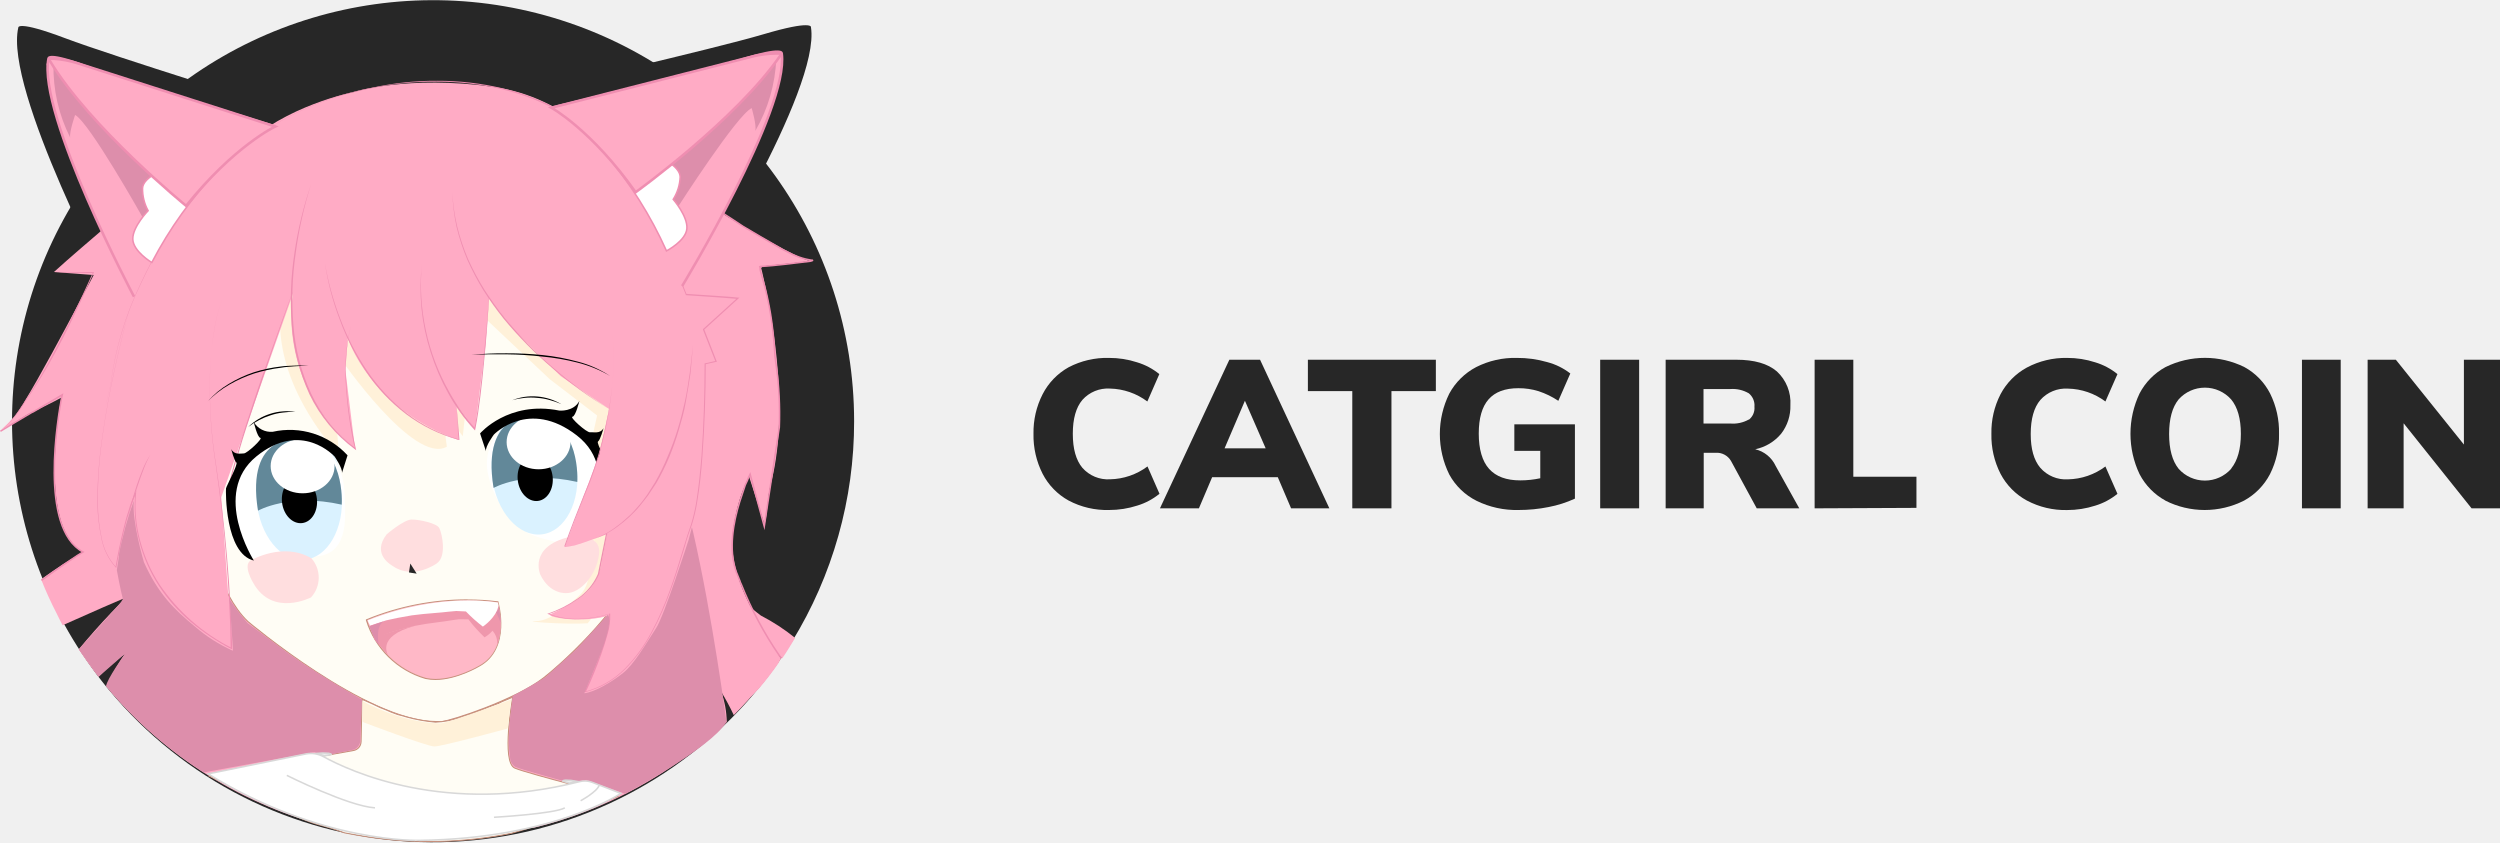
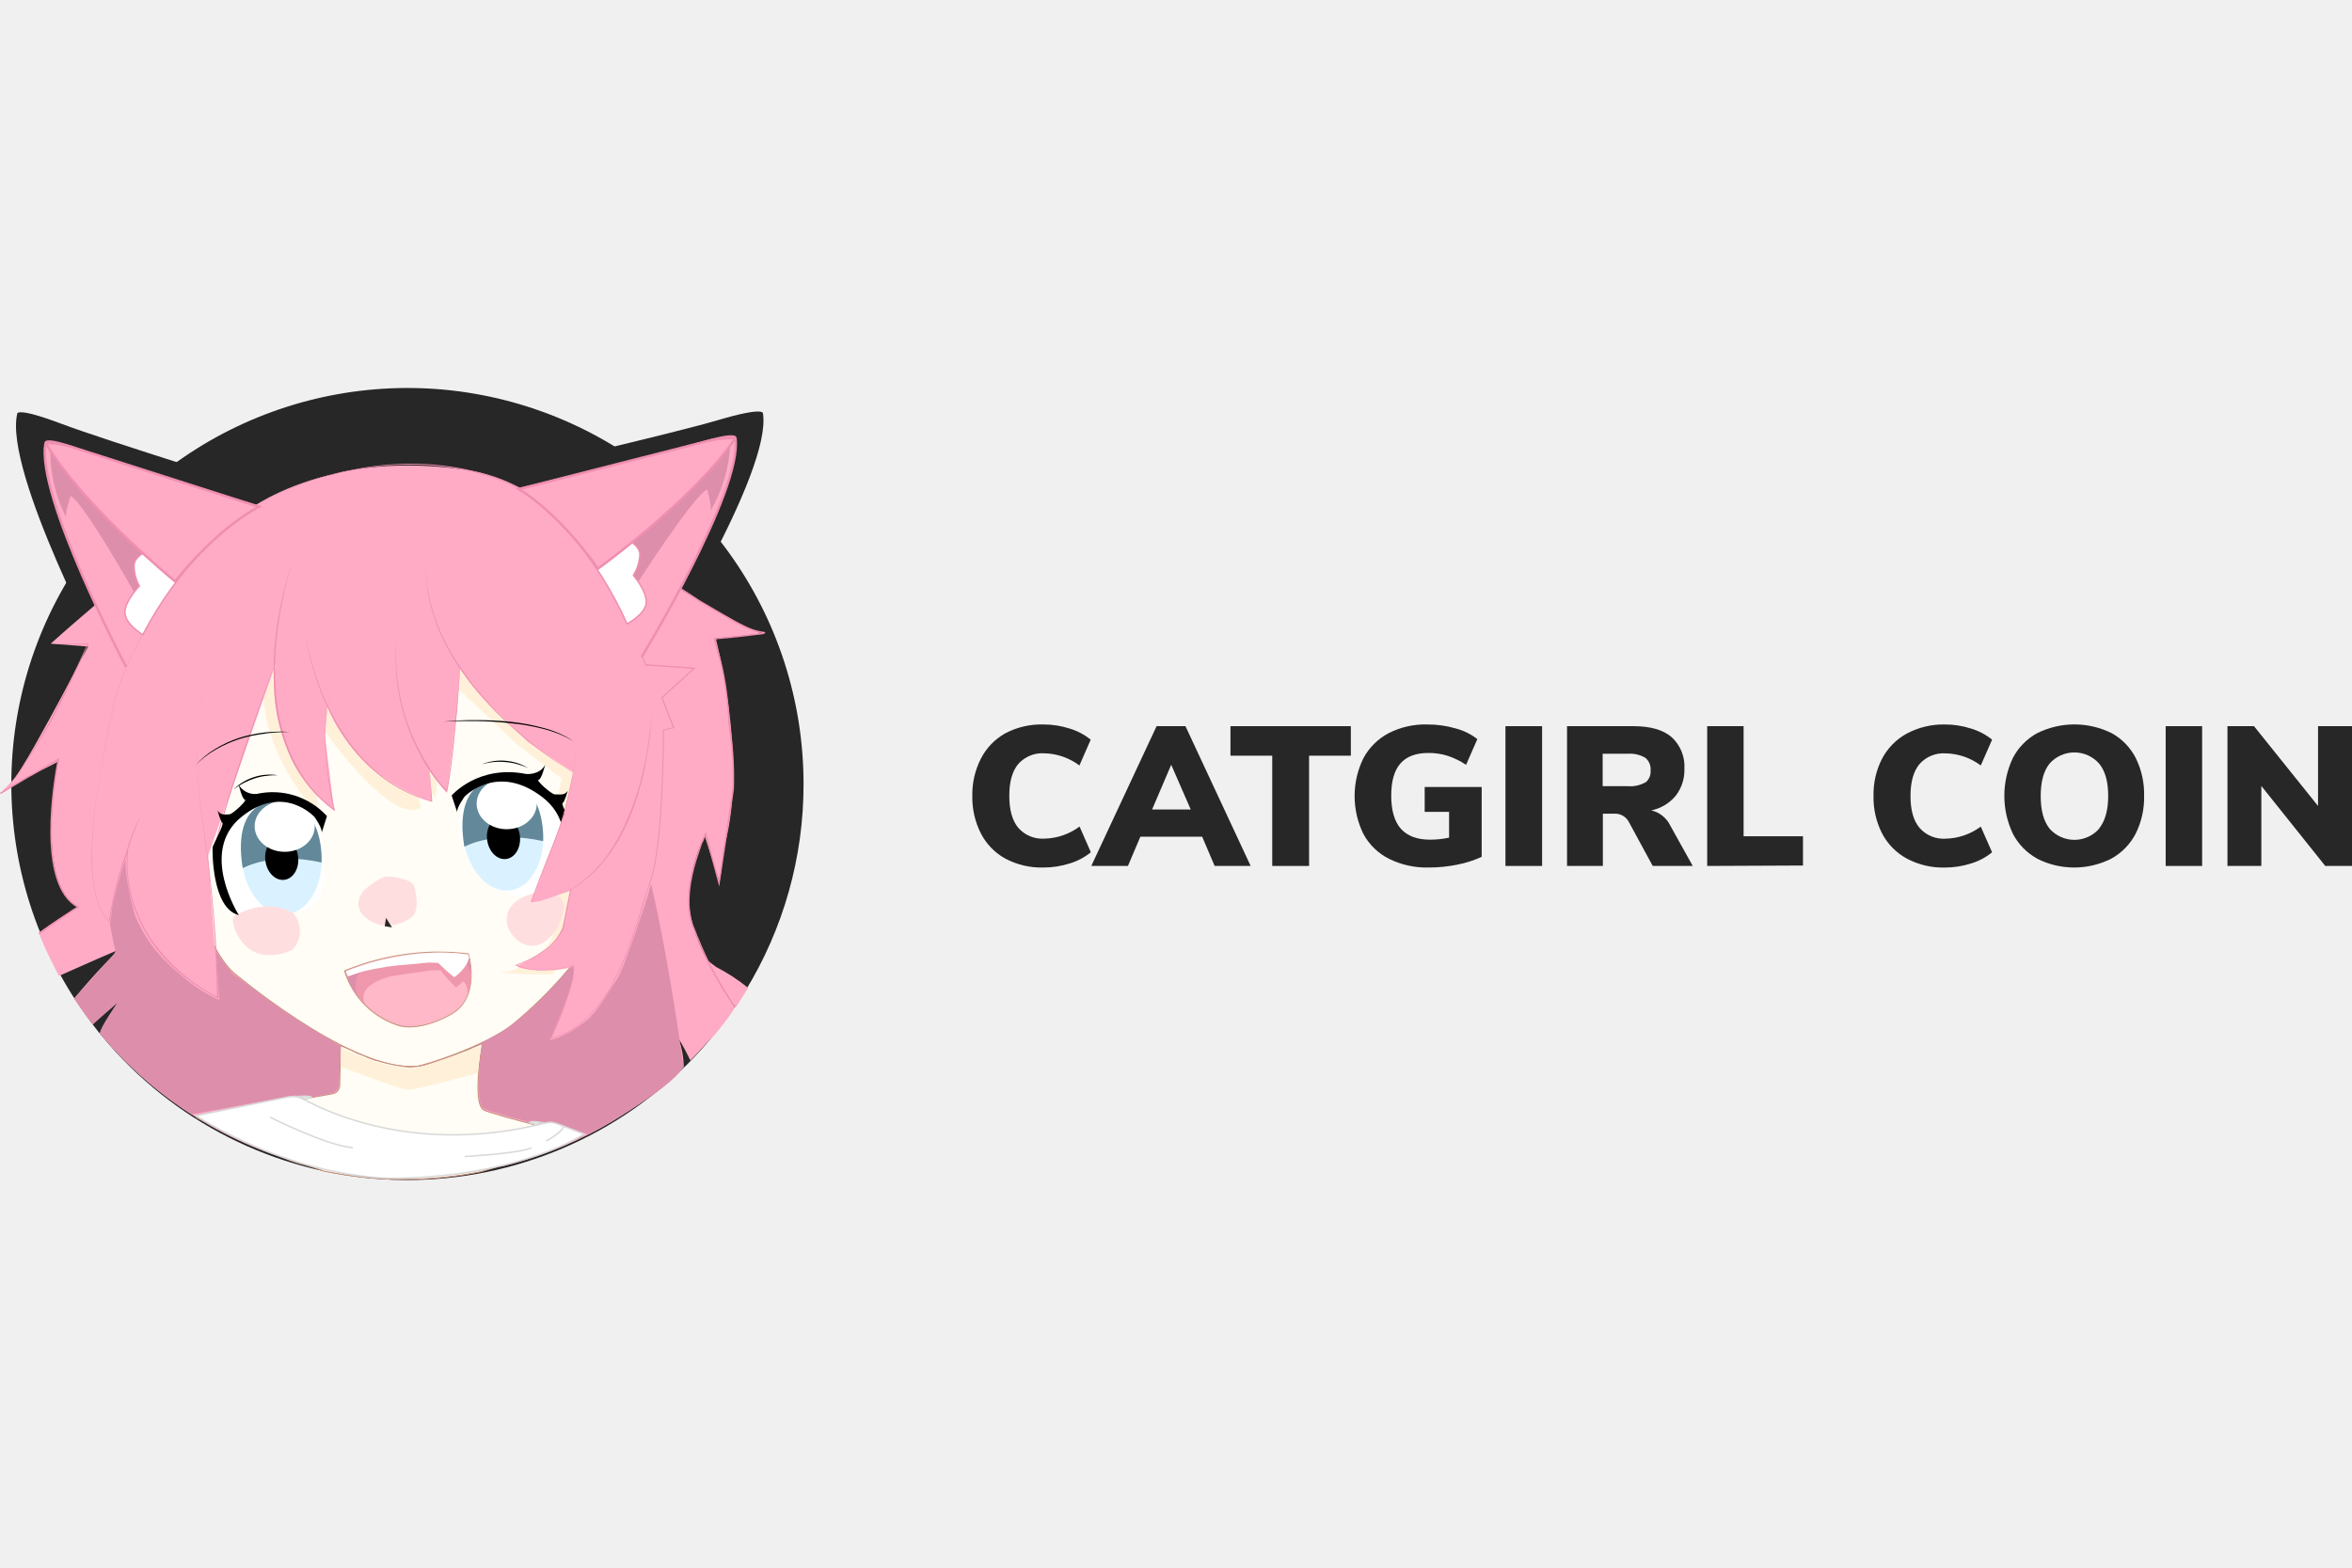
- <svg viewBox="0 0 481.96 162.34">
+ <svg xmlns="http://www.w3.org/2000/svg" version="1.1" baseProfile="full" width="300" height="200" viewBox="0 0 481.96 162.34">
  <defs>
-     <style>.cls-1{fill:#272727;}.cls-16,.cls-2{fill:#ffabc5;}.cls-18,.cls-3{fill:#fffdf5;}.cls-4{fill:#c68f7b;}.cls-5{fill:#ffb8c7;}.cls-6{fill:#fff1d9;}.cls-7{fill:#ffdedf;}.cls-8{fill:#ef97ac;}.cls-9{fill:#daf2ff;}.cls-10,.cls-20,.cls-21{fill:#fff;}.cls-11{fill:#cc9e36;stroke:#000;}.cls-11,.cls-16,.cls-17,.cls-18,.cls-20,.cls-21,.cls-22{stroke-miterlimit:10;}.cls-11,.cls-18{stroke-width:0.2px;}.cls-12{fill:#628899;}.cls-13{opacity:0.39;}.cls-14,.cls-17{fill:none;}.cls-15{fill:#ef8eb1;}.cls-16,.cls-17,.cls-20{stroke:#ef8eb1;}.cls-16{stroke-width:0.5px;}.cls-17,.cls-20,.cls-21,.cls-22{stroke-width:0.3px;}.cls-18{stroke:#c68f7b;}.cls-19{fill:#dd8eab;}.cls-21,.cls-22{stroke:#d8d8d8;}.cls-22{fill:#ededed;}</style>
+     <style>
+             .cls-1{fill:#272727;}
+             .cls-16,.cls-2{fill:#ffabc5;}
+             .cls-18,.cls-3{fill:#fffdf5;}
+             .cls-4{fill:#c68f7b;}
+             .cls-5{fill:#ffb8c7;}
+             .cls-6{fill:#fff1d9;}
+             .cls-7{fill:#ffdedf;}
+             .cls-8{fill:#ef97ac;}
+             .cls-9{fill:#daf2ff;}
+             .cls-10,.cls-20,.cls-21{fill:#fff;}
+             .cls-11{fill:#cc9e36;stroke:#000;}
+             .cls-11,.cls-16,.cls-17,.cls-18,.cls-20,.cls-21,.cls-22{stroke-miterlimit:10;}
+             .cls-11,.cls-18{stroke-width:0.2px;}
+             .cls-12{fill:#628899;}
+             .cls-13{opacity:0.39;}
+             .cls-14,.cls-17{fill:none;}
+             .cls-15{fill:#ef8eb1;}
+             .cls-16,.cls-17,.cls-20{stroke:#ef8eb1;}
+             .cls-16{stroke-width:0.5px;}
+             .cls-17,.cls-20,.cls-21,.cls-22{stroke-width:0.3px;}
+             .cls-18{stroke:#c68f7b;}
+             .cls-19{fill:#dd8eab;}
+             .cls-21,.cls-22{stroke:#d8d8d8;}
+             .cls-22{fill:#ededed;}
+         </style>
  </defs>
  <g id="Layer_2" data-name="Layer 2">
    <g id="Layer_5" data-name="Layer 5">
      <path class="cls-1" d="M134,55.8s24.25-38.46,22.34-50.57c0,0,.36-1.44-9.17,1.38s-43.49,10.65-43.49,10.65" />
      <path class="cls-1" d="M22.08,57.39S.73,17.25,3.53,5.31c0,0-.25-1.45,9.05,2.06S55.16,21.2,55.16,21.2" />
    </g>
    <g id="Layer_19" data-name="Layer 19">
      <path class="cls-1" d="M164.66,81.18a80.89,80.89,0,0,1-12,42.55c-.7,1.14-1.43,2.24-2.2,3.33-.11.19-.25.38-.37.56-1.17,1.68-2.4,3.29-3.71,4.88-.49.6-1,1.21-1.49,1.79-1.24,1.45-2.57,2.87-3.92,4.23-.44.44-.89.88-1.35,1.3A81.14,81.14,0,0,1,21,133c-.52-.61-1-1.21-1.47-1.82q-2-2.55-3.78-5.25A81.17,81.17,0,1,1,164.66,81.18Z" />
      <path class="cls-2" d="M141.53,119.48l-2.73,1.16a55.83,55.83,0,0,1,8.12,11.16,76.31,76.31,0,0,1-5.46,6.07A45.29,45.29,0,0,0,139,133.3a17.09,17.09,0,0,1,1.1,5.89,81.5,81.5,0,0,1-37.23,20.4H64.16a81.78,81.78,0,0,1-43.69-27.28A47.45,47.45,0,0,1,24.12,126,40.06,40.06,0,0,0,19,130.48q-2-2.58-3.81-5.3a130.29,130.29,0,0,1,13-13.65l97.09-15c1.36,6.94,21.42,22.15,21.42,22.15a38.54,38.54,0,0,1,6.59,4.3c-.82,1.35-1.59,2.64-2.48,3.94A94.88,94.88,0,0,0,141.53,119.48Z" />
      <path class="cls-3" d="M84.12,139.11c-13.37,0-36.11-19.1-36.34-19.29-10.73-10.23-13.4-48.51-13.42-48.9,0-.22.6-22,11.81-34.34C55.9,25.84,73,25,78,25c.7,0,1.09,0,1.09,0s1-.05,2.66-.05c4.75,0,16.89.44,26.89,4.55,13.75,5.65,18.7,21.72,19.56,24.89,1.26,4.69-.13,43.21-4.62,53.73-4.17,9.75-15.25,19.79-18.8,22.54-5.51,4.26-17.6,8.23-19.58,8.39-.36,0-.72,0-1.08,0Z" />
      <path class="cls-4" d="M81.76,25.07c5.19,0,17,.49,26.85,4.54,13,5.36,18.25,20.19,19.5,24.82s-.2,43.32-4.61,53.67-16.21,20.52-18.77,22.5C99.21,134.87,87,138.82,85.2,139c-.35,0-.71,0-1.08,0-13.49,0-36.28-19.27-36.28-19.27C37,109.42,34.46,70.92,34.46,70.92s.47-21.78,11.79-34.27C56.05,25.83,73.51,25.1,78,25.1c.7,0,1.08,0,1.08,0s1-.05,2.67-.05m0-.2c-1.65,0-2.65.05-2.68.05s-.39,0-1.07,0c-5,0-22.15.84-31.91,11.61C40.22,43,37.32,52,35.91,58.42a72.46,72.46,0,0,0-1.65,12.49A204.62,204.62,0,0,0,36.9,91.5c2.65,14.52,6.29,24.08,10.81,28.39.23.2,23,19.32,36.41,19.32.38,0,.74,0,1.1,0,2-.17,14.11-4.14,19.63-8.41,3.56-2.75,14.66-12.81,18.83-22.59,4.5-10.52,5.89-49.09,4.62-53.79-.85-3.17-5.82-19.28-19.61-25-10-4.12-22.17-4.56-26.93-4.56Z" />
      <path class="cls-5" d="M84,131a8.86,8.86,0,0,1-1.9-.2,16.86,16.86,0,0,1-11.38-11.22l0-.08.08,0a51.06,51.06,0,0,1,19.37-3.81A46.84,46.84,0,0,1,96,116H96l0,.06c0,.09,2.62,9-3.66,12.37C92.34,128.46,88.11,131,84,131Z" />
      <path class="cls-4" d="M90.11,115.74a47.24,47.24,0,0,1,5.83.36s2.67,8.86-3.61,12.25c0,0-4.2,2.54-8.37,2.54a8.52,8.52,0,0,1-1.88-.2,16.64,16.64,0,0,1-11.3-11.15,50.53,50.53,0,0,1,19.33-3.8m0-.2a51.31,51.31,0,0,0-19.42,3.82l-.15.07,0,.17A17,17,0,0,0,82,130.89a9.12,9.12,0,0,0,1.92.2c4.18,0,8.43-2.55,8.47-2.57,6.35-3.43,3.73-12.39,3.7-12.48l0-.12-.13,0a47.4,47.4,0,0,0-5.86-.36Z" />
      <path class="cls-6" d="M119,110.88a43.53,43.53,0,0,1-5.7,9.28c-4.21.28-13.25-.38-9.91-.43,2.59,0,6.08-2.85,8.36-5,1.53-1.39,1.76-3.32,1.91-5.37l1-5.13-8.12,2.49,6.64-17.82,1.93-8.8-9.13-7L91.85,59.78,89.22,84.1l-4-5.35.92,7.37C79.79,89.72,65.54,69,65.21,68.51l-1,4,1.13,15.29c-12.87-15-11.93-26.55-10.68-31.35L40.35,97.16l1.7,24c-9.77-12-12.13-47.42-12.13-47.42S30.3,56.6,38.26,44a32.46,32.46,0,0,1,3.46-4.59,29.44,29.44,0,0,1,7.53-5.86c11.34-6.28,25.3-5.65,25.3-5.65S91,27,104.07,32.41s18.26,20.17,19.51,24.81S123.37,100.55,119,110.88Z" />
      <path class="cls-7" d="M74.55,103s3.27-2.81,4.78-2.84,4.91.74,5.35,1.63c.59,1.17,1.47,5.55-.51,6.85,0,0-4.49,3.23-8.42.5C75.75,109.1,71.46,107,74.55,103Z" />
      <path class="cls-8" d="M90.3,119.4a29,29,0,0,0,3.12,3.47,6.42,6.42,0,0,0,3-4.17l-.29-1.92s-10.84-3.37-24.75,3.86a22.07,22.07,0,0,0,.8,2.62l3-1.32,2.12-.62,1.1-.28.86-.21.79-.19,2.1-.37,2.11-.29,1.5-.2,1.3-.2,1.41-.2Z" />
      <path class="cls-9" d="M57.12,85.11S44.5,91.26,55.85,104.8c0,0,3,3.12,6.71,2s3.36-12.77,3.36-12.77.26-7.07-5.43-10.16Z" />
      <polygon class="cls-1" points="79.1 108.64 78.84 110.36 80.33 110.59 79.1 108.64" />
      <path class="cls-10" d="M89.82,117.88a28.65,28.65,0,0,0,3.27,2.92s2.56-1.7,3-4l-.08-.62S84.93,114,70.88,119.6a4.88,4.88,0,0,0,.49,1l3.07-1,2.15-.47,2.8-.5,2.13-.25,2.16-.19,1.52-.13,1.33-.14,1.44-.13Z" />
      <polygon class="cls-11" points="53.33 100.22 53.64 100.67 64.62 100.08 64.79 99.52 53.23 100.08 53.33 100.22" />
      <path class="cls-10" d="M60.59,84.13S47,84,45.74,92.27c-.61,4.15-.62,11.9.91,14.27s11.64,1,14.78.67c2.49-.29,5.09-2,5.1-7.93s0-9.15-4.8-14.55Z" />
      <path class="cls-10" d="M112.79,85a10.19,10.19,0,0,1,3.52,8.82s-1.87,11.3-5.9,11.09a29.74,29.74,0,0,1-7.13-1.52,9.61,9.61,0,0,1-3.69-2.19,19.19,19.19,0,0,1-5.43-9.45,9.46,9.46,0,0,1,4-10.26C101.22,79.62,106,79.21,112.79,85Z" />
      <ellipse class="cls-9" cx="103.04" cy="91.04" rx="8.22" ry="12.06" transform="translate(-10.14 12.96) rotate(-6.86)" />
      <path class="cls-10" d="M59.54,84.68A18,18,0,0,0,54,87.59s3.2,7.31,10,5l-.24-1.24S62.61,84.31,59.54,84.68Z" />
      <ellipse class="cls-9" cx="57.68" cy="95.89" rx="8.22" ry="12.06" transform="translate(-7.52 4.95) rotate(-4.61)" />
      <path class="cls-12" d="M49.74,98.45s6-3.44,16.14-1.16c0,0,.8-11.76-8.2-12.63C57.68,84.66,47.27,83.21,49.74,98.45Z" />
      <path class="cls-12" d="M95.15,94.07s6-3.44,16.14-1.16c0,0,.8-11.75-8.2-12.62C103.09,80.29,92.68,78.83,95.15,94.07Z" />
      <ellipse cx="57.73" cy="96.49" rx="3.38" ry="4.38" transform="translate(-11.11 7.59) rotate(-6.86)" />
      <ellipse cx="103.18" cy="92.22" rx="3.38" ry="4.38" transform="translate(-10.28 12.99) rotate(-6.86)" />
      <ellipse class="cls-10" cx="58.34" cy="89.86" rx="6.16" ry="5.24" />
      <ellipse class="cls-10" cx="103.83" cy="85.23" rx="6.16" ry="5.24" />
      <path d="M92.55,83.56s5.43-6.37,15.26-4.41c0,0,2.76.29,3.89-1.87,0,0-.72,3-1.34,3.06s2.73,3.08,3.4,3,1.95.36,2.59-.8c0,0-.62,2.3-1.06,2.57s2.1,4.58,2.17,5.06.35,12.57-5.58,13.87c0,0,8.62-12.88-.67-20.09s-16-.17-16-.17S93.5,86.1,93.69,87Z" />
      <path class="cls-7" d="M48.44,108s6.14-3.6,11.6-.37a5.64,5.64,0,0,1-.08,7.54s-7.42,3.84-11.12-2.76C48.84,112.42,46.64,108.82,48.44,108Z" />
      <path class="cls-7" d="M104.14,110.73s-2.3-5.32,5.63-7.22c0,0,6.19-1,5.72,3.26s-3.73,7.61-6.3,7.57C109.19,114.34,106,114.66,104.14,110.73Z" />
      <path class="cls-2" d="M66.2,18.35,26.49,56.09S13.27,95.86,22.3,109.47h0L25.93,94.6s-6.14,16.68,18.64,30.49c.4.23-.07-3.31-.07-3.31L42.66,95.86,56.51,56.55s-3.54,17,11.94,30L66.57,71.22l.49-6s4.31,13.64,21.35,19.61h0L88,78l-.44-.56,4,5.33,2-16,.74-9.21,5.09,6.37,8.69,8.57,9.35,6.36-1.92,8.78-6.63,17.82,1.9-.3,1.78-.57L117,103l-1,5.14a10.53,10.53,0,0,1-2.21,5.3c-1.9,2.47-7.77,5-7.77,5-.41.68,6.79,1.76,11.57.14,1.48-.5-4.68,15-4.68,15s11-1.21,19.24-29.74,4.11-20.14,4.11-20.14L136,71.23l2-1.45-2.41-6.19,3.79-4.79-7.17-1.89s-9.06-36.18-37-40.14c-16.69-2.37-27.11,1-27.11,1S55,20.3,46.62,28.46,27.18,50.24,26.49,56.09Z" />
      <g class="cls-13">
        <path d="M126.14,93.49a59.71,59.71,0,0,1,.68,8.23,33.54,33.54,0,0,1-.25,4.13,10,10,0,0,1-1.18,3.93,11.28,11.28,0,0,0,1-4,33.17,33.17,0,0,0,.19-4.11A78.15,78.15,0,0,0,126.14,93.49Z" />
      </g>
      <path class="cls-2" d="M51.38,24.71l-42-12.47S25.87,52.5,26.82,57.72,51.19,24.77,51.19,24.77Z" />
      <line class="cls-2" x1="50.89" y1="72.49" x2="49.74" y2="72.49" />
      <line class="cls-14" x1="140.82" y1="43.07" x2="156.24" y2="50.08" />
      <polygon class="cls-2" points="13.53 24.84 9.35 13.29 12.51 14.75 17.1 19.61 21.8 44.69 13.53 24.84" />
      <path class="cls-2" d="M10.4,52.44c2.44-2.25,8.77-7.65,8.77-7.65l2.4-2,.38-.33,1.72,4.62a15.18,15.18,0,0,0,1,2.25c1.3,1.15,2.08-2.53,4.28-.44,0,.06.09.06.13.12s.25.23.33.29l0,.05a1.56,1.56,0,0,1,.29.28c.71.63,1.29,1.24,1.79,1.7a2,2,0,0,1,.29.28c.41.4.7.68.83.79.23.32,1.14,6.26,2.15,14.26,0,0,0,0,0,.1,1.38,10.62,3.12,24.76,4.25,33.87.64,5.52,1.08,9.19,1.08,9.19l-1.52.3,0,0h-.2l-3.13.62s-1.85.57-9.42,3.8v0h-.05c-3.35,1.43-7.83,3.37-13.7,6-.41-.78-.81-1.55-1.17-2.32A70.56,70.56,0,0,1,8,111.87l-.07-.2c3.25-2.31,5.72-3.88,7-4.64l1-.61c-9.09-5.11-3.92-30.77-4-30.31,0,0,.29.33-.13.55-1.09.64-3.35,1.72-5.45,2.74l-.31.14c-1.38.64-2.86,1.86-3.67,2.16-.36.19-2,1.12-2.13,1.14a26.43,26.43,0,0,0,2.32-2.31c.06-.09.16-.12.23-.25.24-.34.53-.68.78-1.07a6.91,6.91,0,0,0,.55-.82,6.21,6.21,0,0,0,.62-1c3.05-5,7.57-13.49,10.5-19,.21-.4.41-.8.56-1.15,0,0,.06-.09.07-.13C17.25,54.62,18.07,53,18.07,53a1.57,1.57,0,0,0-.29,0" />
      <path class="cls-2" d="M146.66,51.36s6.59,24.6,1.89,42.13c-.64,2.4-.48,5.18-1.15,7.65l-3-9.29a31.25,31.25,0,0,0-3.23,12.8c0,6.34,3.63,13.45,9.39,22.29-.12.18-.42.79-.54,1-1.18,1.7-2.19,3-3.5,4.56-.5.61-1.17,1.15-1.68,1.73-2.05-.28-3.07-.07-3.63-.47-2.1-1.53-23.49-18.71-23.16-19.16s12.14-69.15,12.14-69.15l8.32-4.8c-.45-.19,13,8.23,17.5,9.65C156.41,50.4,146.66,51.36,146.66,51.36Z" />
      <path class="cls-15" d="M52,24.89q-11.39-3.16-22.73-6.46L18,15.12l-5.66-1.7c-.95-.29-1.89-.58-2.82-.92l-.18-.07-.1,0s0,0,.1,0,0,.15,0,.24c0,.24.11.47.17.71.14.47.29.93.45,1.4,2.61,7.42,5.6,14.71,8.53,22l2.23,5.48,1.12,2.73c.37.91.77,1.82,1.06,2.76q1,2.79,1.8,5.63c.27,1,.53,1.9.76,2.86.11.48.21,1,.29,1.44a3.83,3.83,0,0,1,0,1.47,3.78,3.78,0,0,0,0-1.46c-.09-.49-.19-1-.31-1.45-.23-1-.51-1.9-.79-2.84-.58-1.88-1.21-3.75-1.86-5.6-.31-.94-.7-1.84-1.08-2.75l-1.13-2.73L18.3,36.8c-3-7.3-6-14.58-8.63-22-.16-.47-.31-.93-.45-1.41-.07-.24-.13-.48-.18-.73s-.09-.21,0-.49a.21.21,0,0,1,.18-.06l.08,0,.08,0,.16.07c.92.33,1.86.62,2.8.92L18,14.88l11.32,3.36Z" />
      <path class="cls-16" d="M25.84,57.2S7.2,22,9.35,11.3c0,0-.23-1.29,7.65,1.64S53.06,24.39,53.06,24.39" />
      <path class="cls-17" d="M146.8,51.52c-1.2-.33,1.95,4.23,2.61,17.31a7.09,7.09,0,0,1,.14,1l.09.6a68.1,68.1,0,0,1,.6,11.94l-2.5,16.45-.4,2.66-1.67-6.16v0l-1.06-3.91a8.05,8.05,0,0,0-.54,1.25.37.37,0,0,0-.07.14c-.12.21-.19.45-.33.71-.28.85-.68,2-1.06,3.2-1.22,3.91-2.21,9.23-.68,13.51.26.54.45,1.2.75,1.86,0,.14.12.31.19.47a70.44,70.44,0,0,0,7.39,13.86,3.88,3.88,0,0,0,.4.49" />
      <path class="cls-17" d="M146.82,51.52h0c-.14,0-.68-.12-.14-.16h0c2.52-.1,7.56-.76,9.54-1,.54-.12.43-.19.43-.19a2.3,2.3,0,0,1-.55-.07,12.84,12.84,0,0,1-2.73-.8c-.85-.33-1.67-.83-2.59-1.26-3.47-2-5.83-3.38-7.55-4.41,0,0-4.1-2.73-4.15-2.73" />
      <path class="cls-15" d="M.08,83.14l1.75-1.7h0l.74-.94h0a12.32,12.32,0,0,0,.79-1c.26-.36.48-.73.73-1.09v0l.61-.94h0A99.43,99.43,0,0,0,10.6,67.5c.89-1.69,1.77-3.4,2.63-5.11l2.52-5.17v0a.33.33,0,0,1,.07-.13h0l0,0c.7-1.53,1.38-3,2.1-4.57l.07.12c-2.53,0-5.06-.13-7.59-.19h0l-.05,0,.05,0h0c2.53,0,5.06,0,7.59,0h.13l-.05.12c-.7,1.52-1.37,3.06-2.05,4.59v0c0,.12-.08.15-.06.13h0l0,0-2.48,5.21c-.84,1.73-1.71,3.44-2.63,5.12a99.88,99.88,0,0,1-6,9.86h0l-.64,1h0c-.25.36-.49.74-.76,1.09a10.17,10.17,0,0,1-.84,1h0l-.77.92h0Z" />
      <path class="cls-17" d="M8,111.87c3.15-2.28,5.63-3.94,7-4.84l1-.61c-8.57-4.58-4.82-26.06-4.12-29.76a5.54,5.54,0,0,0,.13-.55L6.4,79.4l-.31.14-3.5,2.08v0L.08,83.14" />
      <path d="M47.86,82.31a10.52,10.52,0,0,1,4.19-2.52,10,10,0,0,1,2.42-.48,9.57,9.57,0,0,1,2.45.1,14,14,0,0,0-2.43.13,11.11,11.11,0,0,0-2.35.53,13.18,13.18,0,0,0-2.23.94A13.36,13.36,0,0,0,47.86,82.31Z" />
      <path d="M98.74,77.16a10.5,10.5,0,0,1,4.84-.72,11,11,0,0,1,2.42.48,10.46,10.46,0,0,1,2.22,1,14.5,14.5,0,0,0-2.29-.81,11.29,11.29,0,0,0-2.38-.41,12.13,12.13,0,0,0-2.41,0A13.1,13.1,0,0,0,98.74,77.16Z" />
      <path class="cls-18" d="M119.09,153.54a194.5,194.5,0,0,1-20.51,7.11,79.21,79.21,0,0,1-27.86.66c-1.44-.22-2.88-.48-4.31-.75-8.29-3.06-.81,1.07-26-10.89l27.81-5A1.75,1.75,0,0,0,69.61,143l.18-8.18s1.22.48,3.57,1.62c0,0,.94.38,1,.39a23.62,23.62,0,0,0,2.31.92c.55.14,1.15.29,1.7.47a30.54,30.54,0,0,0,5.58,1,16.64,16.64,0,0,0,4.79-.9s.52-.23.56-.23c2.88-.79,4.73-1.78,6.84-2.5a9.37,9.37,0,0,1,1-.48c.5-.17,1.4-.6,1.7-.7,0,0-2.27,12.55.41,13.67S119.09,153.54,119.09,153.54Z" />
      <path class="cls-15" d="M118,64a48.37,48.37,0,0,1,0,10.69,75.35,75.35,0,0,1-1.84,10.55,64.62,64.62,0,0,1-3.41,10.14c-1.33,3.32-2.61,6.65-3.8,10l0,0A6.54,6.54,0,0,0,111,105c.68-.19,1.36-.41,2-.64,1.34-.47,2.66-1,4-1.55l.07,0v.08l-1.55,7.77h0a11.08,11.08,0,0,1-4.06,4.85,22.34,22.34,0,0,1-5.7,2.89v-.11a14.56,14.56,0,0,0,5.88,1,22.88,22.88,0,0,0,5.92-1l.08,0v.08a11.56,11.56,0,0,1-.52,3.93c-.34,1.28-.75,2.54-1.19,3.79-.88,2.48-1.88,4.93-3,7.34l-.1-.12a16.85,16.85,0,0,0,7.57-4.36,29.68,29.68,0,0,0,5.2-7.12c2.83-5.21,4.58-10.91,6.27-16.57.42-1.42.88-2.84,1.37-4.23a31.63,31.63,0,0,0,1-4.31c.47-2.92.75-5.87,1-8.82.42-5.91.59-11.83.6-17.75v-.11l.11,0,2.1-.48-.1.19-2.43-6.19,0-.1.07-.07,6.6-6,.06.24c-.77-.08-1.64-.14-2.46-.2l-2.49-.18-5-.34h-.09l0-.09A124.63,124.63,0,0,0,125.7,43q-3.57-6.76-7.51-13.35h0a41.38,41.38,0,0,0-9.78-7.84,43.62,43.62,0,0,0-11.66-4.6,53,53,0,0,0-12.48-1.46A55.81,55.81,0,0,0,71.79,17h0a56.47,56.47,0,0,0-34.1,20.33A93.72,93.72,0,0,0,27.17,54.68,62.63,62.63,0,0,0,21.36,74h0l-1.22,5.15L21.34,74h0a62.61,62.61,0,0,1,5.78-19.37,93.29,93.29,0,0,1,10.5-17.33A57.27,57.27,0,0,1,71.76,16.9h0a56.85,56.85,0,0,1,12.54-1.33A53.82,53.82,0,0,1,96.81,17a43.87,43.87,0,0,1,11.73,4.6,41.26,41.26,0,0,1,9.83,7.87h0q3.94,6.58,7.53,13.36a123.68,123.68,0,0,1,6.47,13.91l-.12-.09,5,.33,2.5.17c.84.07,1.64.11,2.52.22l.29,0-.23.21-6.6,6,0-.17,2.42,6.2.06.15-.17,0-2.1.48.11-.14c0,5.93-.2,11.85-.63,17.77-.22,3-.5,5.91-1,8.83a30.77,30.77,0,0,1-1,4.35c-.5,1.4-1,2.8-1.37,4.22-1.71,5.66-3.47,11.37-6.32,16.6a29.52,29.52,0,0,1-5.24,7.16,17,17,0,0,1-7.66,4.4l-.17,0,.07-.16c1.08-2.4,2.09-4.85,3-7.33.44-1.24.85-2.49,1.19-3.76a12,12,0,0,0,.52-3.88l.09.06a22.69,22.69,0,0,1-6,1,14.64,14.64,0,0,1-5.93-1l-.15-.06.16,0a22.35,22.35,0,0,0,5.66-2.87,10.91,10.91,0,0,0,4-4.8h0l1.56-7.77.06,0c-1.31.55-2.63,1.07-4,1.54-.67.23-1.35.45-2,.64a6.6,6.6,0,0,1-2.12.31h0v0c1.2-3.37,2.48-6.7,3.82-10a64.59,64.59,0,0,0,3.43-10.13A77,77,0,0,0,118,74.67,49,49,0,0,0,118,64Z" />
      <path class="cls-15" d="M44.14,54.71a29.76,29.76,0,0,0-2.76,8.41,60.74,60.74,0,0,0-.89,8.82,93.52,93.52,0,0,0,1.17,17.69q1.34,8.78,2.1,17.64c.51,5.9.87,11.81,1,17.73v.2l-.18-.09a42.23,42.23,0,0,1-7.78-5.2,31.78,31.78,0,0,1-6.19-7,29.23,29.23,0,0,1-3.76-8.56,26,26,0,0,1-.77-9.3l.18.06a23.12,23.12,0,0,0-1.31,3.45q-.56,1.77-1,3.57c-.59,2.4-1.09,4.83-1.53,7.27l0,.11-.08-.08a11.59,11.59,0,0,1-2.84-5.87A33.45,33.45,0,0,1,18.77,97a84.61,84.61,0,0,1,1-13.11c.61-4.34,1.43-8.65,2.37-12.93s2-8.54,3.22-12.75c-1.2,4.22-2.25,8.47-3.19,12.76S20.4,79.58,19.8,83.92A83.32,83.32,0,0,0,18.87,97a33.18,33.18,0,0,0,.69,6.52,11.49,11.49,0,0,0,2.81,5.8l-.1,0c.42-2.44.91-4.87,1.5-7.27.29-1.21.6-2.41,1-3.59A24,24,0,0,1,26.05,95l.24-.48-.06.54a25.79,25.79,0,0,0,.8,9.21,29,29,0,0,0,3.77,8.47A37,37,0,0,0,44.65,124.9l-.18.11c-.06-5.92-.4-11.83-.88-17.73s-1.16-11.78-2-17.64a94.42,94.42,0,0,1-1.11-17.7,59.41,59.41,0,0,1,.92-8.83A29.33,29.33,0,0,1,44.14,54.71Z" />
      <path class="cls-15" d="M117.41,78.85A77.21,77.21,0,0,1,106.53,71a75.29,75.29,0,0,1-9.43-9.55A60.14,60.14,0,0,1,93.21,56a51.08,51.08,0,0,1-3.13-5.95A40.64,40.64,0,0,1,88,43.69a36.39,36.39,0,0,1-.8-6.65,36.92,36.92,0,0,0,.94,6.62A41.27,41.27,0,0,0,90.26,50a50.62,50.62,0,0,0,3.16,5.9,59.57,59.57,0,0,0,3.92,5.41,74.07,74.07,0,0,0,9.32,9.59q2.53,2.19,5.23,4.18C113.68,76.4,115.51,77.68,117.41,78.85Z" />
      <path class="cls-15" d="M94.32,56.68c-.25,4.36-.55,8.71-1,13.06q-.3,3.26-.69,6.51c-.27,2.17-.56,4.33-1,6.48l-.05.26-.18-.19a35.56,35.56,0,0,1-5-7A43,43,0,0,1,83,67.86a41.25,41.25,0,0,1-1.75-8.44,42,42,0,0,1,.09-8.61,42.14,42.14,0,0,0,5.32,24.83,38.59,38.59,0,0,0,5,7l-.23.07c.44-2.14.74-4.3,1-6.46s.52-4.33.73-6.5Q93.82,63.21,94.32,56.68Z" />
      <path class="cls-15" d="M62.62,50.62a56.71,56.71,0,0,0,3,10.88,47.78,47.78,0,0,0,5.17,10,35.5,35.5,0,0,0,7.66,8.19,29.66,29.66,0,0,0,10,5l-.09.08L88,78l.57,6.71v.1l-.11,0a30,30,0,0,1-10.13-4.94,33.65,33.65,0,0,1-7.75-8.22,47.84,47.84,0,0,1-5.11-10.09A51.57,51.57,0,0,1,62.62,50.62Z" />
      <path class="cls-15" d="M60,35.43a78.38,78.38,0,0,0-3,13.45,60.85,60.85,0,0,0-.44,13.75,38.5,38.5,0,0,0,3.43,13.26,28.29,28.29,0,0,0,8.6,10.56l-.17.11a73.43,73.43,0,0,1-1.72-12,36,36,0,0,1,1-12,37,37,0,0,0-.88,12,72.9,72.9,0,0,0,1.78,11.94l.07.3-.25-.19A28.33,28.33,0,0,1,59.65,76a38.51,38.51,0,0,1-3.41-13.37,61.29,61.29,0,0,1,.51-13.8A73.47,73.47,0,0,1,60,35.43Z" />
      <path class="cls-15" d="M56.51,56.05,52.88,66.43c-1.19,3.47-2.38,6.93-3.53,10.42S47,83.8,46,87.3c-.54,1.75-1.06,3.51-1.52,5.28-.24.89-.49,1.77-.67,2.67a22.39,22.39,0,0,0-.46,2.7,60.85,60.85,0,0,1,2.45-10.71c1-3.51,2.16-7,3.31-10.49s2.4-6.93,3.63-10.38S55.19,59.47,56.51,56.05Z" />
      <path class="cls-15" d="M114.19,104a16.15,16.15,0,0,0,4.85-2.65c.76-.52,1.41-1.19,2.12-1.78s1.29-1.33,1.9-2,1.17-1.44,1.7-2.19L126.27,93a42.35,42.35,0,0,0,2.44-5,49.94,49.94,0,0,0,1.92-5.21c.54-1.77,1-3.57,1.4-5.37s.67-3.65.94-5.48l.65-5.52-.5,5.54c-.25,1.84-.6,3.67-.9,5.5s-.83,3.62-1.35,5.41A51.23,51.23,0,0,1,129,88.17a44.55,44.55,0,0,1-2.5,5l-1.55,2.33c-.54.75-1.15,1.46-1.73,2.19s-1.28,1.35-1.93,2a26,26,0,0,1-2.16,1.77A16,16,0,0,1,114.19,104Z" />
      <path class="cls-15" d="M24.61,99.85c.47-2.12,1.07-4.21,1.74-6.27.35-1,.72-2.06,1.14-3.06A15.89,15.89,0,0,1,29,87.63a19.76,19.76,0,0,0-1.37,3c-.38,1-.76,2-1.09,3.06C25.85,95.69,25.24,97.77,24.61,99.85Z" />
      <path d="M90.88,68.42a60.46,60.46,0,0,1,6.86-.31,65.51,65.51,0,0,1,6.86.34,43,43,0,0,1,6.76,1.26,20.36,20.36,0,0,1,6.26,2.78,23.32,23.32,0,0,0-6.31-2.59,42.59,42.59,0,0,0-6.74-1.16,67.68,67.68,0,0,0-6.83-.43C95.45,68.28,93.17,68.3,90.88,68.42Z" />
      <path d="M40.06,77.36A16.92,16.92,0,0,1,44.12,74a24.24,24.24,0,0,1,4.82-2.23,27,27,0,0,1,5.19-1.11c.87-.14,1.76-.12,2.64-.18s1.77,0,2.65.06c-.88,0-1.77,0-2.64.08s-1.76.11-2.62.27A29.78,29.78,0,0,0,49,72a25.71,25.71,0,0,0-4.79,2.15A18.71,18.71,0,0,0,40.06,77.36Z" />
      <path class="cls-6" d="M70.13,139.27s12.21,4.64,13.62,4.64,13.93-3.41,13.93-3.41l.21-.12.66-5.53s-12.44,4.65-13.74,4.62c-7.86-.2-14.93-4.31-14.93-4.31v3.9" />
      <polygon class="cls-2" points="135.73 57.55 141.15 57.77 138.05 60.84 135.73 57.74 135.73 57.55" />
      <path d="M67,87.78a15.09,15.09,0,0,0-14.42-4.54,3.84,3.84,0,0,1-3.67-1.9s.7,3,1.28,3.07-2.54,3-3.17,3-1.83.35-2.45-.83c0,0,.6,2.31,1,2.58s-1.94,4.56-2,5-.22,12.56,5.37,13.91c0,0-8.23-12.94.46-20.06s15.1,0,15.1,0,1.6,2.29,1.42,3.18Z" />
      <path class="cls-19" d="M27.48,41.88s-10.23-18.24-13-19.72c0,0-1.15,3.29-.95,4.36a30,30,0,0,1-3.22-14.15L33.91,38.9l-5.24,7.87Z" />
      <path class="cls-20" d="M42.2,32.6s-8.05-10-11.21-9.21,1.3,9,1.3,9S27.62,34,27.48,36.25a8.72,8.72,0,0,0,1.07,4.37s-3,3.1-2.95,5.47,3.66,4.52,3.66,4.52A78.33,78.33,0,0,1,42.2,32.6Z" />
      <path class="cls-19" d="M22.89,107.07s3.15,6.2,0,9.53l-7.71,8.58,3.81,5.3L24.12,126s-3.65,5.12-3.65,6.28a83,83,0,0,0,18.79,16.63L60.56,145l1.95.69,5.76-1.19A2,2,0,0,0,69.43,143l.36-8.12S59,128.74,53.73,124.58l-6-4.46a52.12,52.12,0,0,1-3.47-4.58c0-.3.63,9.46.63,9.46v.45a29.29,29.29,0,0,1-7.29-4.65c-4-3.28-7.11-6.31-9.85-12.41,0,0-2.4-8-1.94-11.9A66.46,66.46,0,0,0,22.89,107.07Z" />
      <path class="cls-19" d="M23,106.81l-.48,3.09s.71,3.91,1.18,5.61,3.17-4.11,3.14-4.35-3-4.09-3-4.09Z" />
      <path class="cls-19" d="M132.75,104.09s-4.76,14.79-6.26,17c-2,3.07-4.27,7-6.38,8.66s-5.35,3.65-7.46,3.9c0,0,2.57-6.15,2.87-7,0,0,2.8-6.63,1.68-8.15l-6.09,6.67-6,5.41s-5.35,3.61-6.18,3.92c0,0-.75,5.09-.71,5.76a24.64,24.64,0,0,0,.12,5.88,2.2,2.2,0,0,0,1,1.7c.91.46,10.25,3,10.25,3l3.43-.48,7.52,2.69s16.37-8.73,19.51-13.85c0,0-2.65-20.23-6.47-36.81l-.19-.74Z" />
      <path class="cls-21" d="M40.13,149.19l18.79-3.83a5,5,0,0,1,3.41.5c5.23,2.88,23.66,11.38,49.39,4.83a4,4,0,0,1,2.47.14l5.5,2.12s-13,8.71-38.76,9.06C80.93,162,62,162.69,40.13,149.19Z" />
      <path class="cls-21" d="M55.29,149.48s11.8,5.92,17,6.26" />
      <path class="cls-21" d="M95.23,157.56s11.73-.68,13.66-1.82" />
      <path class="cls-21" d="M111.94,154.37s3.18-1.72,3.58-3" />
      <path class="cls-22" d="M61.18,145.22a11.56,11.56,0,0,1,2.17,0c.61.13.53.25.53.25l-1.35.25Z" />
      <path class="cls-22" d="M111.2,150.61a11.6,11.6,0,0,0-2.16-.21c-.62.06-.55.19-.55.19l1.32.39Z" />
      <path class="cls-1" d="M206,96.49A12.36,12.36,0,0,1,201,91.34a16.3,16.3,0,0,1-1.76-7.71A16.12,16.12,0,0,1,201,76,12.45,12.45,0,0,1,206,70.81,15.87,15.87,0,0,1,213.8,69a17.31,17.31,0,0,1,5.42.85,12.48,12.48,0,0,1,4.28,2.27l-2.31,5.28A12.47,12.47,0,0,0,214,74.91a6.59,6.59,0,0,0-5.34,2.19q-1.84,2.19-1.84,6.53t1.84,6.55A6.55,6.55,0,0,0,214,92.4a12.47,12.47,0,0,0,7.22-2.48l2.31,5.27a12.49,12.49,0,0,1-4.28,2.28,17.6,17.6,0,0,1-5.42.85A15.76,15.76,0,0,1,206,96.49Z" />
      <path class="cls-1" d="M248.9,98,246.34,92H233.68L231.13,98h-7.51L237,69.35h5.92L256.28,98ZM236.08,86.43H244L240,77.26Z" />
      <path class="cls-1" d="M260.7,98V75.4h-8.56V69.35h24.67V75.4h-8.56V98Z" />
      <path class="cls-1" d="M303.62,81.81V96.13a22.18,22.18,0,0,1-5.07,1.62,29.4,29.4,0,0,1-5.8.57,17.39,17.39,0,0,1-8.09-1.77,12.21,12.21,0,0,1-5.26-5.07,17.62,17.62,0,0,1,0-15.6,12.51,12.51,0,0,1,5.18-5.11A16.42,16.42,0,0,1,292.43,69a20.59,20.59,0,0,1,5.86.81A12.33,12.33,0,0,1,302.73,72l-2.31,5.27a15.72,15.72,0,0,0-3.82-1.86,12.93,12.93,0,0,0-3.89-.57q-3.85,0-5.74,2.15c-1.26,1.43-1.89,3.64-1.89,6.61s.66,5.32,2,6.8,3.32,2.21,6,2.21a18.54,18.54,0,0,0,3.86-.41V86.92h-5V81.81Z" />
      <path class="cls-1" d="M308.49,98V69.35H316V98Z" />
      <path class="cls-1" d="M346.87,98h-8.2l-4.95-9.12a3.18,3.18,0,0,0-3-1.59h-2.27V98h-7.34V69.35h13.63q5.19,0,7.81,2.25a8.16,8.16,0,0,1,2.61,6.52,8.55,8.55,0,0,1-1.78,5.49,8.82,8.82,0,0,1-5,3,5.81,5.81,0,0,1,3.93,3.2Zm-9.72-17.08a2.86,2.86,0,0,0,1.08-2.51,3,3,0,0,0-1.08-2.58A6.19,6.19,0,0,0,333.6,75h-5.19v6.65h5.19A6.21,6.21,0,0,0,337.15,80.87Z" />
      <path class="cls-1" d="M349.83,98V69.35h7.46V91.91h12.17v6Z" />
      <path class="cls-1" d="M390.74,96.49a12.4,12.4,0,0,1-5.07-5.15,16.18,16.18,0,0,1-1.76-7.71A16,16,0,0,1,385.67,76a12.49,12.49,0,0,1,5.07-5.14A15.88,15.88,0,0,1,398.51,69a17.36,17.36,0,0,1,5.42.85,12.48,12.48,0,0,1,4.28,2.27l-2.32,5.28a12.45,12.45,0,0,0-7.22-2.48,6.58,6.58,0,0,0-5.33,2.19q-1.84,2.19-1.85,6.53t1.85,6.55a6.54,6.54,0,0,0,5.33,2.22,12.45,12.45,0,0,0,7.22-2.48l2.32,5.27a12.49,12.49,0,0,1-4.28,2.28,17.65,17.65,0,0,1-5.42.85A15.77,15.77,0,0,1,390.74,96.49Z" />
      <path class="cls-1" d="M417.47,96.51a12.28,12.28,0,0,1-5-5.11,18.12,18.12,0,0,1,0-15.54,12.23,12.23,0,0,1,5-5.09,17.16,17.16,0,0,1,15.22,0,12.09,12.09,0,0,1,4.95,5.09,16.61,16.61,0,0,1,1.72,7.77,16.43,16.43,0,0,1-1.74,7.77,12.3,12.3,0,0,1-5,5.11,16.82,16.82,0,0,1-15.18,0Zm12.68-6.2Q432,88,432,83.63T430.13,77A6.79,6.79,0,0,0,420,77c-1.22,1.5-1.83,3.73-1.83,6.67s.61,5.18,1.83,6.7a6.78,6.78,0,0,0,10.14,0Z" />
      <path class="cls-1" d="M443.78,98V69.35h7.47V98Z" />
      <path class="cls-1" d="M475,69.35h7V98h-5.52L463.38,81.6V98h-6.94V69.35h5.44L475,85.7Z" />
      <path class="cls-16" d="M35.88,39.68s-18.49-15.06-26.3-28a.23.23,0,0,1,.22-.35l.58,0a19.3,19.3,0,0,1,4.59.87L53.06,24.39S45.15,28.13,35.88,39.68Z" />
      <path class="cls-16" d="M131.51,55.14S152.22,21.08,150.7,10.3c0,0,.31-1.27-7.73,1.19s-36.67,9.28-36.67,9.28" />
      <path class="cls-19" d="M130.79,39.75s11.3-17.6,14.12-18.91c0,0,1,3.35.69,4.41a30,30,0,0,0,4.05-13.94L124.55,36.4l4.76,8.16Z" />
      <path class="cls-20" d="M116.65,29.61s8.63-9.54,11.74-8.53-1.84,8.9-1.84,8.9,4.57,1.87,4.58,4.15a8.76,8.76,0,0,1-1.34,4.3s2.82,3.27,2.63,5.64-3.93,4.3-3.93,4.3A78.76,78.76,0,0,0,116.65,29.61Z" />
      <path class="cls-16" d="M122.54,37.06s19.35-13.94,27.92-26.39a.23.23,0,0,0-.2-.36h-.59a19.52,19.52,0,0,0-4.63.59L106.3,20.77S114,25,122.54,37.06Z" />
      <path class="cls-8" d="M74.92,126.47s-2.75-3.76,5.15-5.83c0,0-6.64,1.36-7.9,2.62" />
      <path class="cls-8" d="M94.77,121.43a3.33,3.33,0,0,1,1,3.15,12.57,12.57,0,0,0,.63-6.15L94.7,121Z" />
      <path class="cls-19" d="M73,124.25s-.72-3.75,1.13-4.52l-2.95,1S72.34,123.76,73,124.25Z" />
      <path class="cls-19" d="M95.61,118.12a1.46,1.46,0,0,0,.52-1.24,17.61,17.61,0,0,1,.38,3.16S95.7,117.94,95.61,118.12Z" />
      <path class="cls-19" d="M105.15,130.6s-5.48,3.21-6.31,3.52c0,0-.62,5.2-.58,5.88" />
    </g>
  </g>
</svg>
